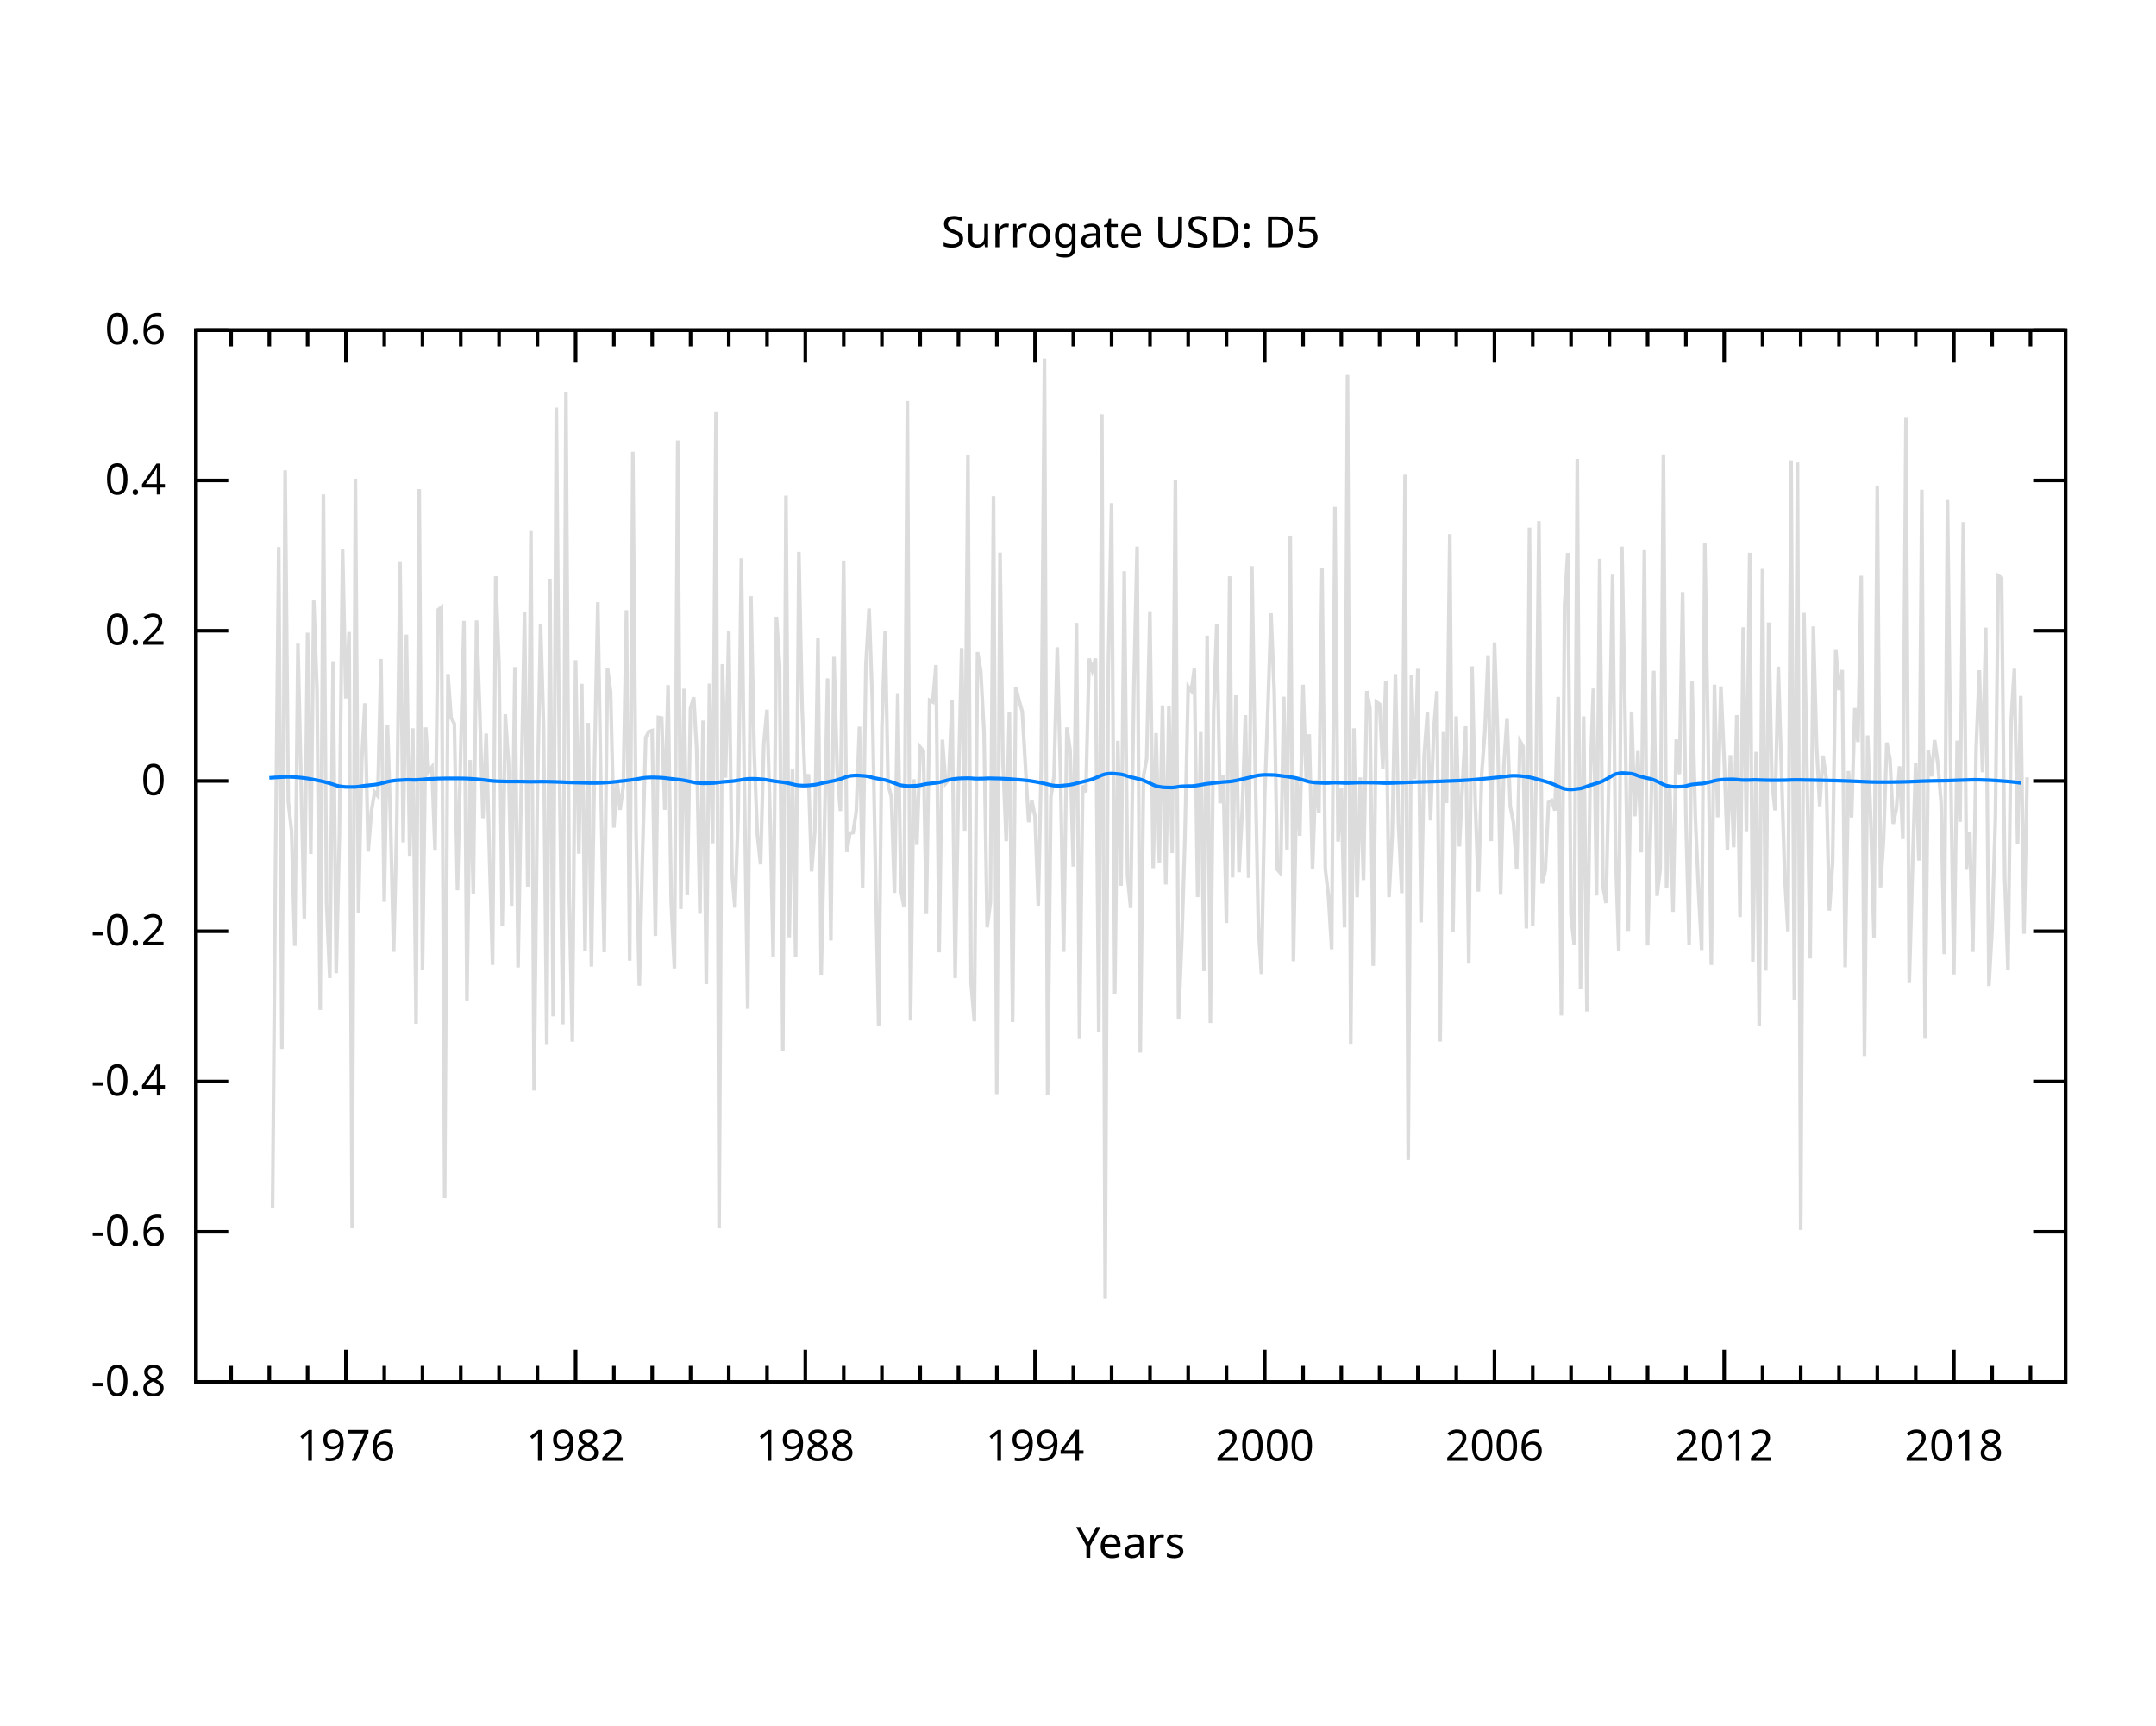
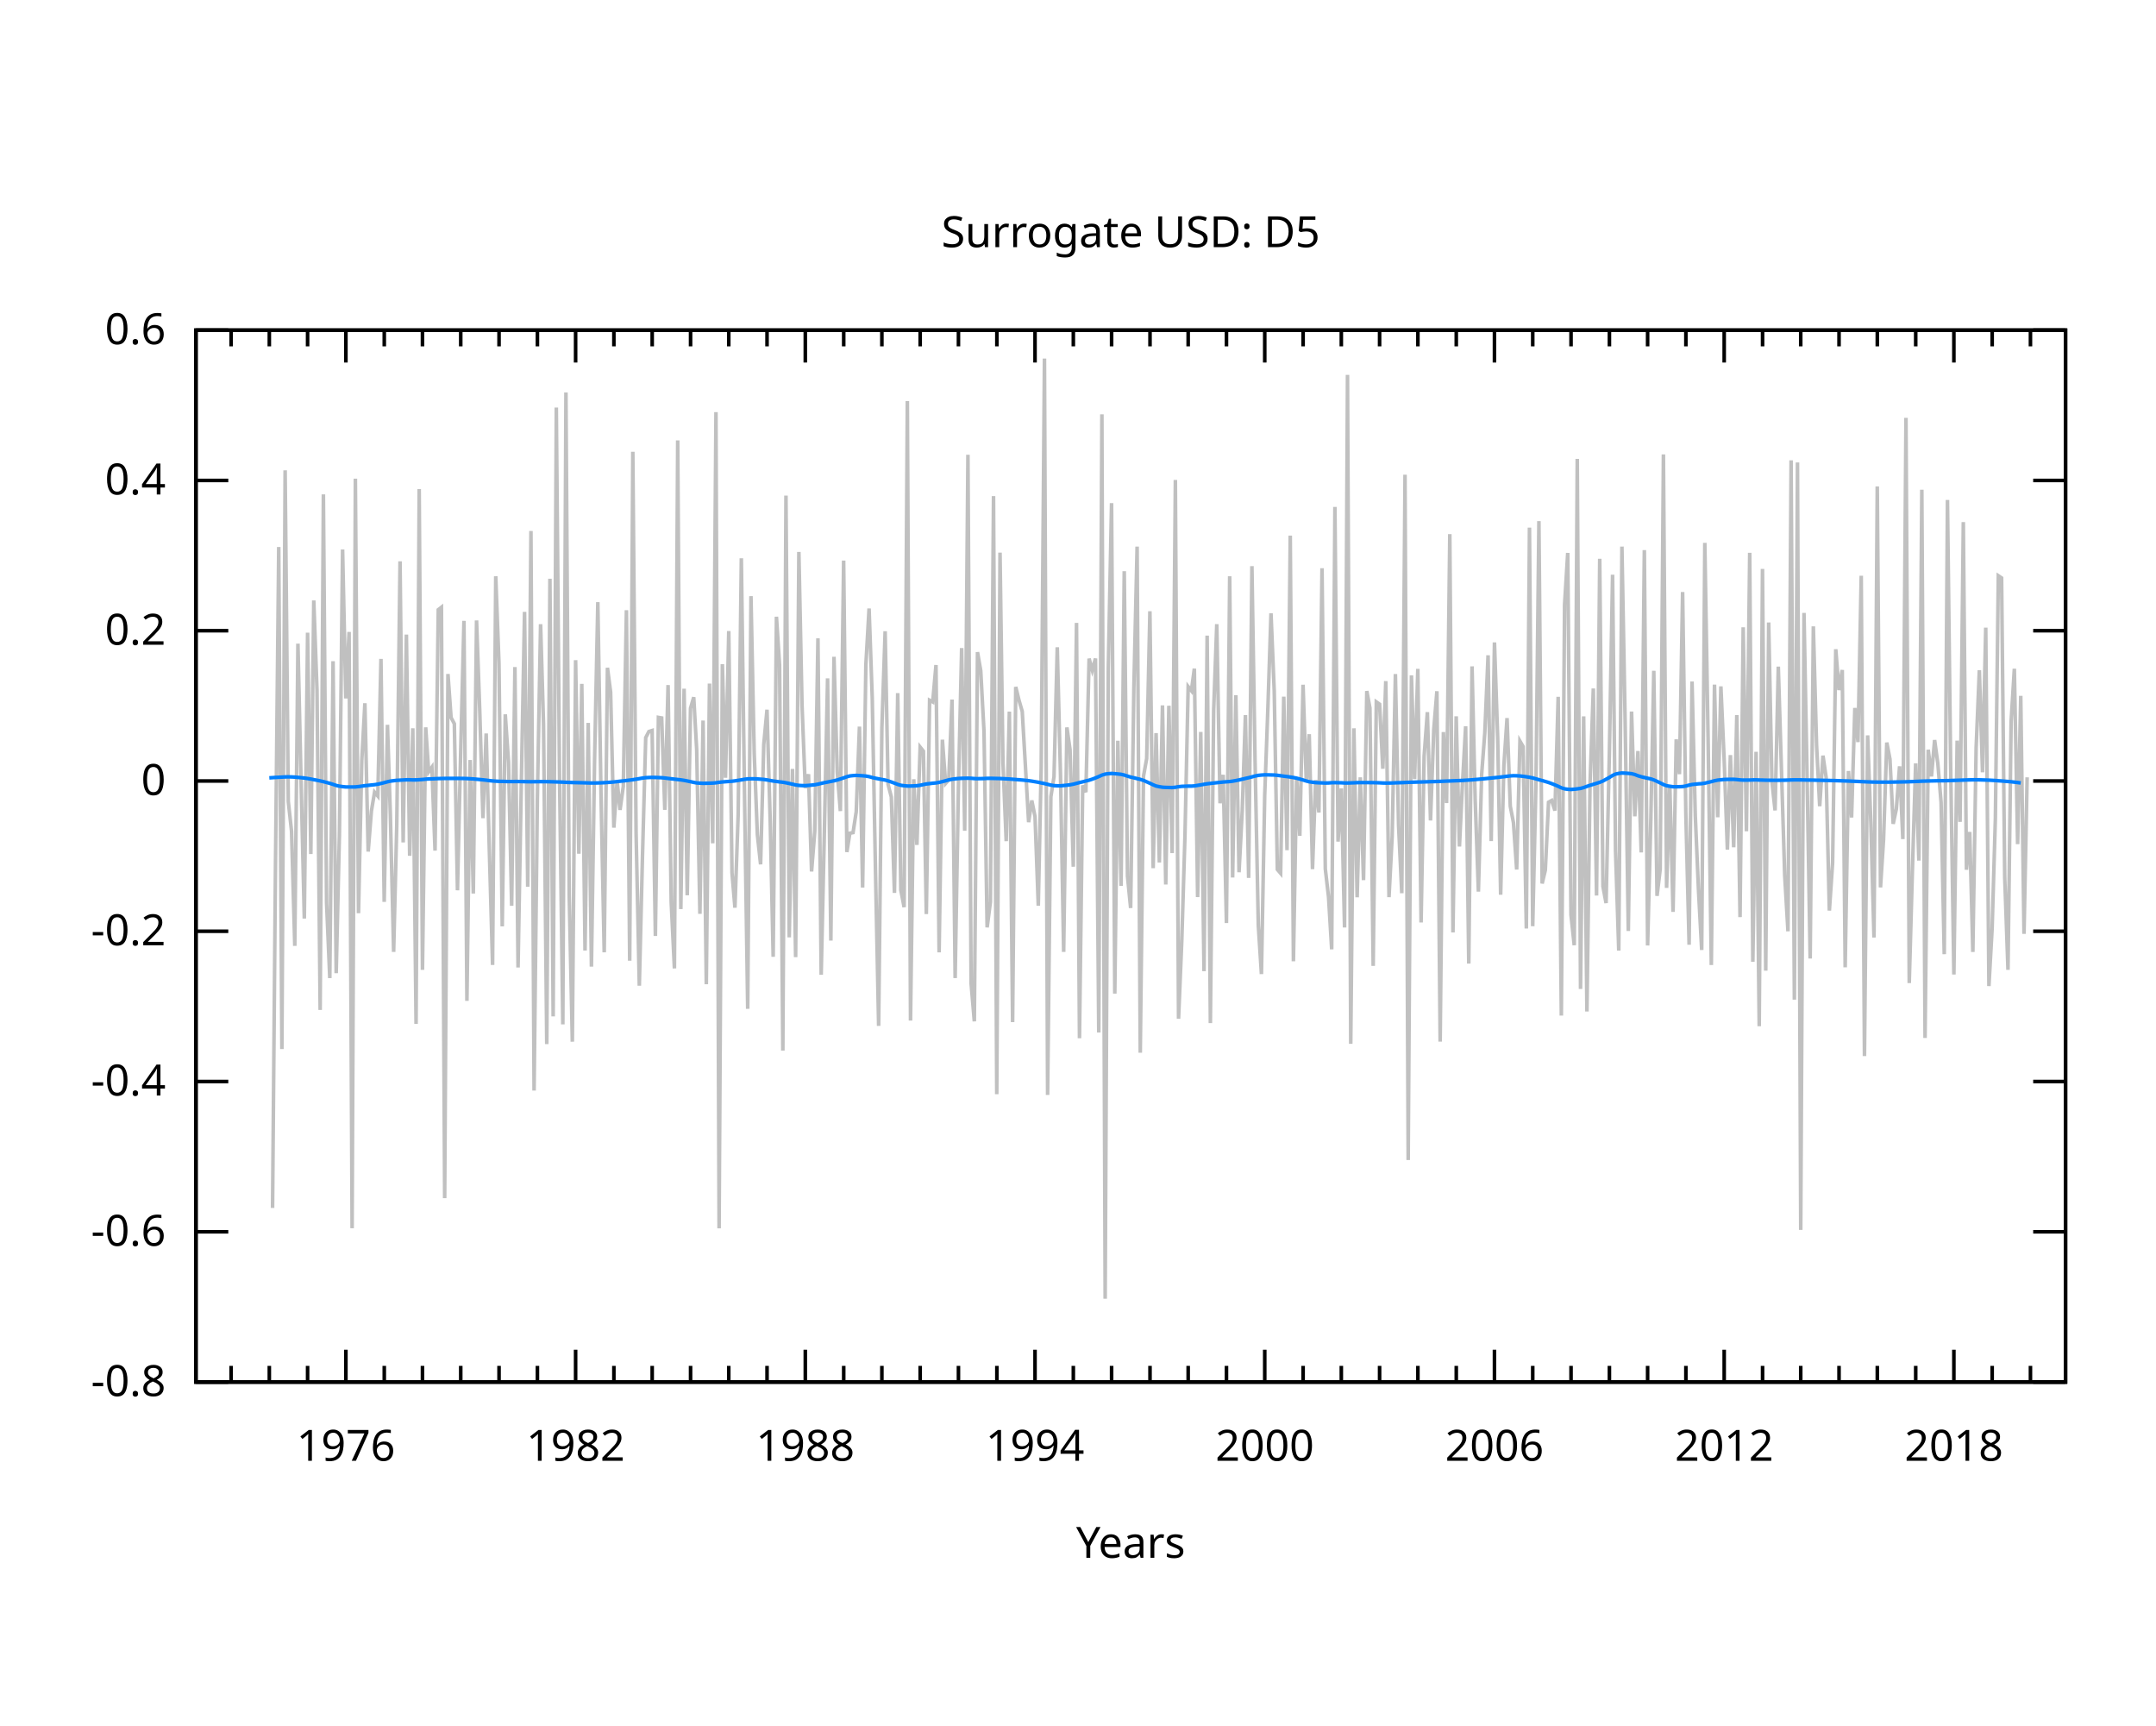
<svg xmlns="http://www.w3.org/2000/svg" xmlns:xlink="http://www.w3.org/1999/xlink" width="600" height="480" viewBox="0 0 600 480">
  <g id="gnuplot_canvas">
    <rect x="0" y="0" width="600" height="480" fill="none" />
    <defs>
      <circle id="gpDot" r="0.5" stroke-width="0.5" stroke="currentColor" />
      <path id="gpPt0" stroke-width="0.222" stroke="currentColor" d="M-1,0 h2 M0,-1 v2" />
      <path id="gpPt1" stroke-width="0.222" stroke="currentColor" d="M-1,-1 L1,1 M1,-1 L-1,1" />
      <path id="gpPt2" stroke-width="0.222" stroke="currentColor" d="M-1,0 L1,0 M0,-1 L0,1 M-1,-1 L1,1 M-1,1 L1,-1" />
      <rect id="gpPt3" stroke-width="0.222" stroke="currentColor" x="-1" y="-1" width="2" height="2" />
      <rect id="gpPt4" stroke-width="0.222" stroke="currentColor" fill="currentColor" x="-1" y="-1" width="2" height="2" />
      <circle id="gpPt5" stroke-width="0.222" stroke="currentColor" cx="0" cy="0" r="1" />
      <use xlink:href="#gpPt5" id="gpPt6" fill="currentColor" stroke="none" />
      <path id="gpPt7" stroke-width="0.222" stroke="currentColor" d="M0,-1.33 L-1.33,0.67 L1.33,0.67 z" />
      <use xlink:href="#gpPt7" id="gpPt8" fill="currentColor" stroke="none" />
      <use xlink:href="#gpPt7" id="gpPt9" stroke="currentColor" transform="rotate(180)" />
      <use xlink:href="#gpPt9" id="gpPt10" fill="currentColor" stroke="none" />
      <use xlink:href="#gpPt3" id="gpPt11" stroke="currentColor" transform="rotate(45)" />
      <use xlink:href="#gpPt11" id="gpPt12" fill="currentColor" stroke="none" />
      <path id="gpPt13" stroke-width="0.222" stroke="currentColor" d="M0,1.330 L1.265,0.411 L0.782,-1.067 L-0.782,-1.076 L-1.265,0.411 z" />
      <use xlink:href="#gpPt13" id="gpPt14" fill="currentColor" stroke="none" />
      <filter id="textbox" filterUnits="objectBoundingBox" x="0" y="0" height="1" width="1">
        <feFlood flood-color="white" flood-opacity="1" result="bgnd" />
        <feComposite in="SourceGraphic" in2="bgnd" operator="atop" />
      </filter>
      <filter id="greybox" filterUnits="objectBoundingBox" x="0" y="0" height="1" width="1">
        <feFlood flood-color="lightgrey" flood-opacity="1" result="grey" />
        <feComposite in="SourceGraphic" in2="grey" operator="atop" />
      </filter>
    </defs>
    <g fill="none" color="white" stroke="currentColor" stroke-width="1.00" stroke-linecap="butt" stroke-linejoin="miter">
</g>
    <g fill="none" color="black" stroke="currentColor" stroke-width="1.00" stroke-linecap="butt" stroke-linejoin="miter">
      <path stroke="black" d="M54.53,384.54 L63.53,384.54 M574.82,384.54 L565.82,384.54  " />
      <g transform="translate(46.14,388.44)" stroke="none" fill="black" font-family="cmr10" font-size="12.00" text-anchor="end">
        <text>
          <tspan font-family="cmr10">-0.8</tspan>
        </text>
      </g>
    </g>
    <g fill="none" color="black" stroke="currentColor" stroke-width="1.00" stroke-linecap="butt" stroke-linejoin="miter">
      <path stroke="black" d="M54.53,342.73 L63.53,342.73 M574.82,342.73 L565.82,342.73  " />
      <g transform="translate(46.14,346.63)" stroke="none" fill="black" font-family="cmr10" font-size="12.00" text-anchor="end">
        <text>
          <tspan font-family="cmr10">-0.6</tspan>
        </text>
      </g>
    </g>
    <g fill="none" color="black" stroke="currentColor" stroke-width="1.00" stroke-linecap="butt" stroke-linejoin="miter">
      <path stroke="black" d="M54.53,300.92 L63.53,300.92 M574.82,300.92 L565.82,300.92  " />
      <g transform="translate(46.14,304.82)" stroke="none" fill="black" font-family="cmr10" font-size="12.00" text-anchor="end">
        <text>
          <tspan font-family="cmr10">-0.4</tspan>
        </text>
      </g>
    </g>
    <g fill="none" color="black" stroke="currentColor" stroke-width="1.00" stroke-linecap="butt" stroke-linejoin="miter">
      <path stroke="black" d="M54.53,259.11 L63.53,259.11 M574.82,259.11 L565.82,259.11  " />
      <g transform="translate(46.14,263.01)" stroke="none" fill="black" font-family="cmr10" font-size="12.00" text-anchor="end">
        <text>
          <tspan font-family="cmr10">-0.2</tspan>
        </text>
      </g>
    </g>
    <g fill="none" color="black" stroke="currentColor" stroke-width="1.00" stroke-linecap="butt" stroke-linejoin="miter">
      <path stroke="black" d="M54.53,217.30 L63.53,217.30 M574.82,217.30 L565.82,217.30  " />
      <g transform="translate(46.14,221.20)" stroke="none" fill="black" font-family="cmr10" font-size="12.00" text-anchor="end">
        <text>
          <tspan font-family="cmr10"> 0</tspan>
        </text>
      </g>
    </g>
    <g fill="none" color="black" stroke="currentColor" stroke-width="1.00" stroke-linecap="butt" stroke-linejoin="miter">
      <path stroke="black" d="M54.53,175.49 L63.53,175.49 M574.82,175.49 L565.82,175.49  " />
      <g transform="translate(46.14,179.39)" stroke="none" fill="black" font-family="cmr10" font-size="12.00" text-anchor="end">
        <text>
          <tspan font-family="cmr10"> 0.2</tspan>
        </text>
      </g>
    </g>
    <g fill="none" color="black" stroke="currentColor" stroke-width="1.00" stroke-linecap="butt" stroke-linejoin="miter">
      <path stroke="black" d="M54.53,133.68 L63.53,133.68 M574.82,133.68 L565.82,133.68  " />
      <g transform="translate(46.14,137.58)" stroke="none" fill="black" font-family="cmr10" font-size="12.00" text-anchor="end">
        <text>
          <tspan font-family="cmr10"> 0.4</tspan>
        </text>
      </g>
    </g>
    <g fill="none" color="black" stroke="currentColor" stroke-width="1.00" stroke-linecap="butt" stroke-linejoin="miter">
      <path stroke="black" d="M54.53,91.87 L63.53,91.87 M574.82,91.87 L565.82,91.87  " />
      <g transform="translate(46.14,95.77)" stroke="none" fill="black" font-family="cmr10" font-size="12.00" text-anchor="end">
        <text>
          <tspan font-family="cmr10"> 0.6</tspan>
        </text>
      </g>
    </g>
    <g fill="none" color="black" stroke="currentColor" stroke-width="1.00" stroke-linecap="butt" stroke-linejoin="miter">
      <path stroke="black" d="M64.32,384.54 L64.32,380.04 M64.32,91.87 L64.32,96.37 M74.95,384.54 L74.95,380.04 M74.95,91.87 L74.95,96.37   M85.60,384.54 L85.60,380.04 M85.60,91.87 L85.60,96.37 M96.26,384.54 L96.26,375.54 M96.26,91.87 L96.26,100.87    " />
      <g transform="translate(96.26,406.44)" stroke="none" fill="black" font-family="cmr10" font-size="12.00" text-anchor="middle">
        <text>
          <tspan font-family="cmr10">1976</tspan>
        </text>
      </g>
    </g>
    <g fill="none" color="black" stroke="currentColor" stroke-width="1.00" stroke-linecap="butt" stroke-linejoin="miter">
      <path stroke="black" d="M106.94,384.54 L106.94,380.04 M106.94,91.87 L106.94,96.37 M117.57,384.54 L117.57,380.04 M117.57,91.87 L117.57,96.37   M128.22,384.54 L128.22,380.04 M128.22,91.87 L128.22,96.37 M138.88,384.54 L138.88,380.04 M138.88,91.87 L138.88,96.37   M149.56,384.54 L149.56,380.04 M149.56,91.87 L149.56,96.37 M160.19,384.54 L160.19,375.54 M160.19,91.87 L160.19,100.87    " />
      <g transform="translate(160.19,406.44)" stroke="none" fill="black" font-family="cmr10" font-size="12.00" text-anchor="middle">
        <text>
          <tspan font-family="cmr10">1982</tspan>
        </text>
      </g>
    </g>
    <g fill="none" color="black" stroke="currentColor" stroke-width="1.00" stroke-linecap="butt" stroke-linejoin="miter">
      <path stroke="black" d="M170.84,384.54 L170.84,380.04 M170.84,91.87 L170.84,96.37 M181.50,384.54 L181.50,380.04 M181.50,91.87 L181.50,96.37   M192.18,384.54 L192.18,380.04 M192.18,91.87 L192.18,96.37 M202.81,384.54 L202.81,380.04 M202.81,91.87 L202.81,96.37   M213.46,384.54 L213.46,380.04 M213.46,91.87 L213.46,96.37 M224.11,384.54 L224.11,375.54 M224.11,91.87 L224.11,100.87    " />
      <g transform="translate(224.11,406.44)" stroke="none" fill="black" font-family="cmr10" font-size="12.00" text-anchor="middle">
        <text>
          <tspan font-family="cmr10">1988</tspan>
        </text>
      </g>
    </g>
    <g fill="none" color="black" stroke="currentColor" stroke-width="1.00" stroke-linecap="butt" stroke-linejoin="miter">
      <path stroke="black" d="M234.80,384.54 L234.80,380.04 M234.80,91.87 L234.80,96.37 M245.42,384.54 L245.42,380.04 M245.42,91.87 L245.42,96.37   M256.08,384.54 L256.08,380.04 M256.08,91.87 L256.08,96.37 M266.73,384.54 L266.73,380.04 M266.73,91.87 L266.73,96.37   M277.42,384.54 L277.42,380.04 M277.42,91.87 L277.42,96.37 M288.04,384.54 L288.04,375.54 M288.04,91.87 L288.04,100.87    " />
      <g transform="translate(288.04,406.44)" stroke="none" fill="black" font-family="cmr10" font-size="12.00" text-anchor="middle">
        <text>
          <tspan font-family="cmr10">1994</tspan>
        </text>
      </g>
    </g>
    <g fill="none" color="black" stroke="currentColor" stroke-width="1.00" stroke-linecap="butt" stroke-linejoin="miter">
      <path stroke="black" d="M298.70,384.54 L298.70,380.04 M298.70,91.87 L298.70,96.37 M309.35,384.54 L309.35,380.04 M309.35,91.87 L309.35,96.37   M320.04,384.54 L320.04,380.04 M320.04,91.87 L320.04,96.37 M330.66,384.54 L330.66,380.04 M330.66,91.87 L330.66,96.37   M341.32,384.54 L341.32,380.04 M341.32,91.87 L341.32,96.37 M351.97,384.54 L351.97,375.54 M351.97,91.87 L351.97,100.87    " />
      <g transform="translate(351.97,406.44)" stroke="none" fill="black" font-family="cmr10" font-size="12.00" text-anchor="middle">
        <text>
          <tspan font-family="cmr10">2000</tspan>
        </text>
      </g>
    </g>
    <g fill="none" color="black" stroke="currentColor" stroke-width="1.00" stroke-linecap="butt" stroke-linejoin="miter">
      <path stroke="black" d="M362.65,384.54 L362.65,380.04 M362.65,91.87 L362.65,96.37 M373.28,384.54 L373.28,380.04 M373.28,91.87 L373.28,96.37   M383.93,384.54 L383.93,380.04 M383.93,91.87 L383.93,96.37 M394.59,384.54 L394.59,380.04 M394.59,91.87 L394.59,96.37   M405.27,384.54 L405.27,380.04 M405.27,91.87 L405.27,96.37 M415.90,384.54 L415.90,375.54 M415.90,91.87 L415.90,100.87    " />
      <g transform="translate(415.90,406.44)" stroke="none" fill="black" font-family="cmr10" font-size="12.00" text-anchor="middle">
        <text>
          <tspan font-family="cmr10">2006</tspan>
        </text>
      </g>
    </g>
    <g fill="none" color="black" stroke="currentColor" stroke-width="1.00" stroke-linecap="butt" stroke-linejoin="miter">
      <path stroke="black" d="M426.55,384.54 L426.55,380.04 M426.55,91.87 L426.55,96.37 M437.21,384.54 L437.21,380.04 M437.21,91.87 L437.21,96.37   M447.89,384.54 L447.89,380.04 M447.89,91.87 L447.89,96.37 M458.52,384.54 L458.52,380.04 M458.52,91.87 L458.52,96.37   M469.17,384.54 L469.17,380.04 M469.17,91.87 L469.17,96.37 M479.83,384.54 L479.83,375.54 M479.83,91.87 L479.83,100.87    " />
      <g transform="translate(479.83,406.44)" stroke="none" fill="black" font-family="cmr10" font-size="12.00" text-anchor="middle">
        <text>
          <tspan font-family="cmr10">2012</tspan>
        </text>
      </g>
    </g>
    <g fill="none" color="black" stroke="currentColor" stroke-width="1.00" stroke-linecap="butt" stroke-linejoin="miter">
      <path stroke="black" d="M490.51,384.54 L490.51,380.04 M490.51,91.87 L490.51,96.37 M501.13,384.54 L501.13,380.04 M501.13,91.87 L501.13,96.37   M511.79,384.54 L511.79,380.04 M511.79,91.87 L511.79,96.37 M522.44,384.54 L522.44,380.04 M522.44,91.87 L522.44,96.37   M533.13,384.54 L533.13,380.04 M533.13,91.87 L533.13,96.37 M543.75,384.54 L543.75,375.54 M543.75,91.87 L543.75,100.87    " />
      <g transform="translate(543.75,406.44)" stroke="none" fill="black" font-family="cmr10" font-size="12.00" text-anchor="middle">
        <text>
          <tspan font-family="cmr10">2018</tspan>
        </text>
      </g>
    </g>
    <g fill="none" color="black" stroke="currentColor" stroke-width="1.00" stroke-linecap="butt" stroke-linejoin="miter">
      <path stroke="black" d="M554.41,384.54 L554.41,380.04 M554.41,91.87 L554.41,96.37 M565.06,384.54 L565.06,380.04 M565.06,91.87 L565.06,96.37    " />
    </g>
    <g fill="none" color="black" stroke="currentColor" stroke-width="1.00" stroke-linecap="butt" stroke-linejoin="miter">
      <path stroke="black" d="M54.53,91.87 L54.53,384.54 L574.82,384.54 L574.82,91.87 L54.53,91.87 Z  " />
    </g>
    <g fill="none" color="black" stroke="currentColor" stroke-width="1.00" stroke-linecap="butt" stroke-linejoin="miter">
      <g transform="translate(314.67,433.44)" stroke="none" fill="black" font-family="cmr10" font-size="12.00" text-anchor="middle">
        <text>
          <tspan font-family="cmr10">Years</tspan>
        </text>
      </g>
    </g>
    <g fill="none" color="black" stroke="currentColor" stroke-width="1.00" stroke-linecap="butt" stroke-linejoin="miter">
</g>
    <g id="gnuplot_plot_1">
      <g fill="none" color="black" stroke="currentColor" stroke-width="1.00" stroke-linecap="butt" stroke-linejoin="miter">
-         <path stroke="rgb(220, 220, 220)" d="M75.85,336.10 L76.67,240.27 L77.57,152.19 L78.45,291.89 L79.35,130.86 L80.23,223.02 L81.13,231.22 L82.04,263.18   L82.91,179.09 L83.82,218.87 L84.69,255.57 L85.60,176.04 L86.50,237.62 L87.32,167.07 L88.22,192.05 L89.10,281.01   L90.00,137.55 L90.88,251.22 L91.78,272.14 L92.69,183.98 L93.56,270.78 L94.46,232.21 L95.34,152.89 L96.24,194.33   L97.15,175.83 L97.99,341.74 L98.90,133.18 L99.77,254.09 L100.68,211.71 L101.55,195.67 L102.46,236.94 L103.36,225.65   L104.24,220.41 L105.14,221.48 L106.02,183.33 L106.92,250.93 L107.83,201.67 L108.64,226.89 L109.55,264.86 L110.42,229.40   L111.33,156.18 L112.20,234.40 L113.10,176.56 L114.01,238.11 L114.88,202.64 L115.79,284.89 L116.66,136.08 L117.57,269.85   L118.47,202.38 L119.29,214.76 L120.19,213.48 L121.07,236.67 L121.97,169.65 L122.85,168.96 L123.75,333.37 L124.66,187.53   L125.53,199.66 L126.44,201.37 L127.31,247.71 L128.22,208.41 L129.12,172.75 L129.94,278.47 L130.84,211.47 L131.72,248.62   L132.62,172.63 L133.50,197.45 L134.40,227.64 L135.30,204.08 L136.18,236.62 L137.08,268.49 L137.96,160.34 L138.86,184.54   L139.77,257.76 L140.61,198.76 L141.52,212.07 L142.39,252.02 L143.30,185.60 L144.17,269.19 L145.08,217.82 L145.98,170.25   L146.86,246.72 L147.76,147.74 L148.63,303.44 L149.54,222.47 L150.44,173.68 L151.26,201.46 L152.16,290.51 L153.04,161.03   L153.94,282.79 L154.82,113.39 L155.72,216.75 L156.63,285.02 L157.50,109.21 L158.41,249.07 L159.28,289.84 L160.19,183.68   L161.09,237.54 L161.91,190.28 L162.81,264.48 L163.69,201.14 L164.59,268.96 L165.47,211.37 L166.37,167.55 L167.28,222.25   L168.15,264.97 L169.05,185.80 L169.93,192.56 L170.83,230.28 L171.74,217.29 L172.55,225.35 L173.46,218.81 L174.33,169.78   L175.24,267.31 L176.11,125.70 L177.02,231.88 L177.92,274.26 L178.80,238.15 L179.70,205.24 L180.58,203.55 L181.48,203.26   L182.39,260.43 L183.23,199.61 L184.14,199.77 L185.01,225.33 L185.92,190.61 L186.79,250.98 L187.69,269.45 L188.60,122.53   L189.47,252.94 L190.38,191.62 L191.25,249.10 L192.16,197.09 L193.06,193.99 L193.88,208.50 L194.78,254.26 L195.66,200.48   L196.56,273.85 L197.44,190.20 L198.34,234.64 L199.25,114.67 L200.12,341.78 L201.03,184.79 L201.90,216.40 L202.81,175.58   L203.71,242.87 L204.53,252.55 L205.43,226.52 L206.31,155.33 L207.21,222.51 L208.08,280.69 L208.99,165.87 L209.89,209.48   L210.77,232.23 L211.67,240.49 L212.55,207.12 L213.45,197.47 L214.36,229.01 L215.17,266.21 L216.08,171.60 L216.95,185.06   L217.86,292.31 L218.73,137.89 L219.64,260.81 L220.54,213.95 L221.42,266.31 L222.32,153.57 L223.20,196.25 L224.10,219.29   L225.00,215.42 L225.85,242.48 L226.75,231.27 L227.63,177.61 L228.53,271.21 L229.41,231.70 L230.31,188.74 L231.22,261.70   L232.09,182.74 L233.00,214.78 L233.87,225.67 L234.78,155.98 L235.68,237.07 L236.50,231.83 L237.40,231.66 L238.28,225.86   L239.18,202.17 L240.06,246.95 L240.96,185.02 L241.86,169.31 L242.74,194.24 L243.64,242.32 L244.52,285.44 L245.42,202.54   L246.33,175.64 L247.14,218.24 L248.05,221.75 L248.92,248.44 L249.83,192.85 L250.70,247.66 L251.61,252.41 L252.51,111.58   L253.39,283.96 L254.29,216.82 L255.17,235.09 L256.07,207.86 L256.98,209.01 L257.79,254.33 L258.70,194.84 L259.57,195.30   L260.48,185.04 L261.35,264.98 L262.26,205.81 L263.16,217.98 L264.03,216.99 L264.94,194.65 L265.81,272.13 L266.72,219.27   L267.62,180.32 L268.47,231.14 L269.37,126.53 L270.25,273.61 L271.15,284.18 L272.03,181.45 L272.93,186.61 L273.84,203.43   L274.71,258.03 L275.62,251.00 L276.49,138.04 L277.39,304.45 L278.30,153.77 L279.12,212.31 L280.02,234.04 L280.90,198.00   L281.80,284.39 L282.67,191.13 L283.58,194.83 L284.48,197.94 L285.36,213.05 L286.26,228.76 L287.14,222.72 L288.04,227.21   L288.95,252.00 L289.76,213.20 L290.67,99.77 L291.54,304.65 L292.45,221.69 L293.32,216.12 L294.23,180.10 L295.13,215.61   L296.01,264.86 L296.91,202.40 L297.79,208.60 L298.69,241.15 L299.59,173.32 L300.41,288.88 L301.31,218.53 L302.19,220.41   L303.09,183.25 L303.97,186.46 L304.87,183.22 L305.78,287.28 L306.65,115.28 L307.56,361.35 L308.43,185.84 L309.34,139.99   L310.24,276.46 L311.09,206.10 L311.99,246.47 L312.87,158.93 L313.77,243.73 L314.65,252.64 L315.55,191.14 L316.45,152.09   L317.33,292.91 L318.23,215.97 L319.11,211.07 L320.01,170.07 L320.92,241.56 L321.73,203.98 L322.64,239.97 L323.51,196.26   L324.42,246.11 L325.29,196.37 L326.20,237.37 L327.10,133.54 L327.98,283.45 L328.88,261.84 L329.76,232.83 L330.66,191.04   L331.56,192.18 L332.38,186.04 L333.29,249.60 L334.16,203.66 L335.07,270.22 L335.94,176.85 L336.84,284.67 L337.75,197.76   L338.62,173.67 L339.53,223.50 L340.40,215.58 L341.31,256.82 L342.21,160.34 L343.03,244.16 L343.93,193.44 L344.81,242.69   L345.71,225.46 L346.59,198.97 L347.49,244.26 L348.40,157.52 L349.27,211.41 L350.18,257.47 L351.05,271.02 L351.96,221.30   L352.86,196.53 L353.71,170.64 L354.61,192.31 L355.48,241.92 L356.39,242.99 L357.26,193.84 L358.17,236.55 L359.07,149.03   L359.95,267.47 L360.85,216.36 L361.73,232.55 L362.63,190.52 L363.54,217.65 L364.35,204.29 L365.26,241.82 L366.13,217.04   L367.04,226.07 L367.91,158.10 L368.82,241.72 L369.72,249.53 L370.60,264.14 L371.50,141.05 L372.37,234.17 L373.28,219.36   L374.18,258.06 L375.00,104.30 L375.90,290.43 L376.78,202.64 L377.68,249.66 L378.56,216.29 L379.46,244.89 L380.37,192.28   L381.24,197.01 L382.15,268.74 L383.02,195.30 L383.93,195.94 L384.83,213.89 L385.65,189.51 L386.55,249.62 L387.43,232.74   L388.33,187.54 L389.21,229.64 L390.11,248.52 L391.01,132.09 L391.89,322.76 L392.79,187.92 L393.67,216.77 L394.57,186.11   L395.48,256.67 L396.32,210.43 L397.23,198.15 L398.10,228.28 L399.01,202.98 L399.88,192.33 L400.79,289.82 L401.69,203.69   L402.57,223.44 L403.47,148.61 L404.35,259.43 L405.25,199.30 L406.15,235.53 L406.97,218.52 L407.88,202.08 L408.75,268.11   L409.66,185.41 L410.53,222.42 L411.43,248.08 L412.34,215.38 L413.21,203.90 L414.12,182.33 L414.99,234.03 L415.90,178.75   L416.80,205.41 L417.62,248.95 L418.52,212.99 L419.40,199.80 L420.30,224.32 L421.18,228.88 L422.08,241.93 L422.99,206.20   L423.86,207.71 L424.77,258.35 L425.64,146.80 L426.54,257.71 L427.45,217.80 L428.27,145.00 L429.17,245.82 L430.05,242.12   L430.95,223.21 L431.82,222.73 L432.73,225.53 L433.63,193.88 L434.51,282.57 L435.41,168.20 L436.29,153.85 L437.19,254.51   L438.10,263.00 L438.94,127.68 L439.85,275.16 L440.72,199.31 L441.63,281.44 L442.50,217.89 L443.41,191.56 L444.31,249.17   L445.19,155.47 L446.09,246.64 L446.96,251.27 L447.87,209.84 L448.77,159.91 L449.59,236.69 L450.49,264.50 L451.37,152.08   L452.27,200.97 L453.15,259.03 L454.05,197.98 L454.96,227.13 L455.83,208.97 L456.74,237.17 L457.61,153.06 L458.52,263.07   L459.42,227.73 L460.24,186.64 L461.14,249.27 L462.02,241.87 L462.92,126.43 L463.80,247.05 L464.70,218.38 L465.60,253.72   L466.48,205.72 L467.38,215.40 L468.26,164.73 L469.16,226.59 L470.07,262.86 L470.88,189.63 L471.79,226.99 L472.66,247.31   L473.57,264.32 L474.44,151.04 L475.35,205.38 L476.25,268.51 L477.13,190.49 L478.03,227.39 L478.91,190.98 L479.81,211.04   L480.72,236.40 L481.56,210.10 L482.47,235.75 L483.34,198.95 L484.24,255.17 L485.12,174.54 L486.02,231.29 L486.93,153.81   L487.80,267.61 L488.71,209.17 L489.58,285.53 L490.49,158.29 L491.39,270.07 L492.21,173.20 L493.11,217.44 L493.99,225.49   L494.89,185.49 L495.77,214.34 L496.67,243.56 L497.58,259.12 L498.45,128.09 L499.36,278.14 L500.23,128.67 L501.13,342.21   L502.04,170.54 L502.86,213.79 L503.76,266.70 L504.64,174.28 L505.54,207.33 L506.41,224.32 L507.32,210.25 L508.22,216.42   L509.10,253.36 L510.00,240.15 L510.88,180.64 L511.78,192.00 L512.69,186.42 L513.50,269.14 L514.41,214.53 L515.28,227.46   L516.19,196.98 L517.06,206.48 L517.97,160.20 L518.87,293.83 L519.75,204.61 L520.65,229.18 L521.52,260.85 L522.43,135.34   L523.33,246.91 L524.18,233.62 L525.08,206.61 L525.96,211.19 L526.86,229.23 L527.74,225.10 L528.64,213.22 L529.55,233.46   L530.42,116.26 L531.33,273.53 L532.20,242.55 L533.11,212.41 L534.01,239.45 L534.83,136.26 L535.73,288.79 L536.61,208.60   L537.51,216.03 L538.39,205.91 L539.29,212.50 L540.19,223.28 L541.07,265.49 L541.97,139.11 L542.85,212.80 L543.75,271.14   L544.66,206.07 L545.47,228.67 L546.38,145.27 L547.25,242.00 L548.16,231.49 L549.03,264.87 L549.94,208.10 L550.84,186.49   L551.72,214.88 L552.62,174.63 L553.50,274.36 L554.40,258.23 L555.30,227.68 L556.12,160.20 L557.03,160.81 L557.90,244.11   L558.81,269.84 L559.68,200.72 L560.58,186.07 L561.49,234.87 L562.36,193.61 L563.27,259.83 L564.14,216.28  " />
+         <path stroke="rgb(192, 192, 192)" d="M75.85,336.10 L76.67,240.27 L77.57,152.19 L78.45,291.89 L79.35,130.86 L80.23,223.02 L81.13,231.22 L82.04,263.18   L82.91,179.09 L83.82,218.87 L84.69,255.57 L85.60,176.04 L86.50,237.62 L87.32,167.07 L88.22,192.05 L89.10,281.01   L90.00,137.55 L90.88,251.22 L91.78,272.14 L92.69,183.98 L93.56,270.78 L94.46,232.21 L95.34,152.89 L96.24,194.33   L97.15,175.83 L97.99,341.74 L98.90,133.18 L99.77,254.09 L100.68,211.71 L101.55,195.67 L102.46,236.94 L103.36,225.65   L104.24,220.41 L105.14,221.48 L106.02,183.33 L106.92,250.93 L107.83,201.67 L108.64,226.89 L109.55,264.86 L110.42,229.40   L111.33,156.18 L112.20,234.40 L113.10,176.56 L114.01,238.11 L114.88,202.64 L115.79,284.89 L116.66,136.08 L117.57,269.85   L118.47,202.38 L119.29,214.76 L120.19,213.48 L121.07,236.67 L121.97,169.65 L122.85,168.96 L123.75,333.37 L124.66,187.53   L125.53,199.66 L126.44,201.37 L127.31,247.71 L128.22,208.41 L129.12,172.75 L129.94,278.47 L130.84,211.47 L131.72,248.62   L132.62,172.63 L133.50,197.45 L134.40,227.64 L135.30,204.08 L136.18,236.62 L137.08,268.49 L137.96,160.34 L138.86,184.54   L139.77,257.76 L140.61,198.76 L141.52,212.07 L142.39,252.02 L143.30,185.60 L144.17,269.19 L145.08,217.82 L145.98,170.25   L146.86,246.72 L147.76,147.74 L148.63,303.44 L149.54,222.47 L150.44,173.68 L151.26,201.46 L152.16,290.51 L153.04,161.03   L153.94,282.79 L154.82,113.39 L155.72,216.75 L156.63,285.02 L157.50,109.21 L158.41,249.07 L159.28,289.84 L160.19,183.68   L161.09,237.54 L161.91,190.28 L162.81,264.48 L163.69,201.14 L164.59,268.96 L165.47,211.37 L166.37,167.55 L167.28,222.25   L168.15,264.97 L169.05,185.80 L169.93,192.56 L170.83,230.28 L171.74,217.29 L172.55,225.35 L173.46,218.81 L174.33,169.78   L175.24,267.31 L176.11,125.70 L177.02,231.88 L177.92,274.26 L178.80,238.15 L179.70,205.24 L180.58,203.55 L181.48,203.26   L182.39,260.43 L183.23,199.61 L184.14,199.77 L185.01,225.33 L185.92,190.61 L186.79,250.98 L187.69,269.45 L188.60,122.53   L189.47,252.94 L190.38,191.62 L191.25,249.10 L192.16,197.09 L193.06,193.99 L193.88,208.50 L194.78,254.26 L195.66,200.48   L196.56,273.85 L197.44,190.20 L198.34,234.64 L199.25,114.67 L200.12,341.78 L201.03,184.79 L201.90,216.40 L202.81,175.58   L203.71,242.87 L204.53,252.55 L205.43,226.52 L206.31,155.33 L207.21,222.51 L208.08,280.69 L208.99,165.87 L209.89,209.48   L210.77,232.23 L211.67,240.49 L212.55,207.12 L213.45,197.47 L214.36,229.01 L215.17,266.21 L216.08,171.60 L216.95,185.06   L217.86,292.31 L218.73,137.89 L219.64,260.81 L220.54,213.95 L221.42,266.31 L222.32,153.57 L223.20,196.25 L224.10,219.29   L225.00,215.42 L225.85,242.48 L226.75,231.27 L227.63,177.61 L228.53,271.21 L229.41,231.70 L230.31,188.74 L231.22,261.70   L232.09,182.74 L233.00,214.78 L233.87,225.67 L234.78,155.98 L235.68,237.07 L236.50,231.83 L237.40,231.66 L238.28,225.86   L239.18,202.17 L240.06,246.95 L240.96,185.02 L241.86,169.31 L242.74,194.24 L243.64,242.32 L244.52,285.44 L245.42,202.54   L246.33,175.64 L247.14,218.24 L248.05,221.75 L248.92,248.44 L249.83,192.85 L250.70,247.66 L251.61,252.41 L252.51,111.58   L253.39,283.96 L254.29,216.82 L255.17,235.09 L256.07,207.86 L256.98,209.01 L257.79,254.33 L258.70,194.84 L259.57,195.30   L260.48,185.04 L261.35,264.98 L262.26,205.81 L263.16,217.98 L264.03,216.99 L264.94,194.65 L265.81,272.13 L266.72,219.27   L267.62,180.32 L268.47,231.14 L269.37,126.53 L270.25,273.61 L271.15,284.18 L272.03,181.45 L272.93,186.61 L273.84,203.43   L274.71,258.03 L275.62,251.00 L276.49,138.04 L277.39,304.45 L278.30,153.77 L279.12,212.31 L280.02,234.04 L280.90,198.00   L281.80,284.39 L282.67,191.13 L283.58,194.83 L284.48,197.94 L285.36,213.05 L286.26,228.76 L287.14,222.72 L288.04,227.21   L288.95,252.00 L289.76,213.20 L290.67,99.77 L291.54,304.65 L292.45,221.69 L293.32,216.12 L294.23,180.10 L295.13,215.61   L296.01,264.86 L296.91,202.40 L297.79,208.60 L298.69,241.15 L299.59,173.32 L300.41,288.88 L301.31,218.53 L302.19,220.41   L303.09,183.25 L303.97,186.46 L304.87,183.22 L305.78,287.28 L306.65,115.28 L307.56,361.35 L308.43,185.84 L309.34,139.99   L310.24,276.46 L311.09,206.10 L311.99,246.47 L312.87,158.93 L313.77,243.73 L314.65,252.64 L315.55,191.14 L316.45,152.09   L317.33,292.91 L318.23,215.97 L319.11,211.07 L320.01,170.07 L320.92,241.56 L321.73,203.98 L322.64,239.97 L323.51,196.26   L324.42,246.11 L325.29,196.37 L326.20,237.37 L327.10,133.54 L327.98,283.45 L328.88,261.84 L329.76,232.83 L330.66,191.04   L331.56,192.18 L332.38,186.04 L333.29,249.60 L334.16,203.66 L335.07,270.22 L335.94,176.85 L336.84,284.67 L337.75,197.76   L338.62,173.67 L339.53,223.50 L340.40,215.58 L341.31,256.82 L342.21,160.34 L343.03,244.16 L343.93,193.44 L344.81,242.69   L345.71,225.46 L346.59,198.97 L347.49,244.26 L348.40,157.52 L349.27,211.41 L350.18,257.47 L351.05,271.02 L351.96,221.30   L352.86,196.53 L353.71,170.64 L354.61,192.31 L355.48,241.92 L356.39,242.99 L357.26,193.84 L358.17,236.55 L359.07,149.03   L359.95,267.47 L360.85,216.36 L361.73,232.55 L362.63,190.52 L363.54,217.65 L364.35,204.29 L365.26,241.82 L366.13,217.04   L367.04,226.07 L367.91,158.10 L368.82,241.72 L369.72,249.53 L370.60,264.14 L371.50,141.05 L372.37,234.17 L373.28,219.36   L374.18,258.06 L375.00,104.30 L375.90,290.43 L376.78,202.64 L377.68,249.66 L378.56,216.29 L379.46,244.89 L380.37,192.28   L381.24,197.01 L382.15,268.74 L383.02,195.30 L383.93,195.94 L384.83,213.89 L385.65,189.51 L386.55,249.62 L387.43,232.74   L388.33,187.54 L389.21,229.64 L390.11,248.52 L391.01,132.09 L391.89,322.76 L392.79,187.92 L393.67,216.77 L394.57,186.11   L395.48,256.67 L396.32,210.43 L397.23,198.15 L398.10,228.28 L399.01,202.98 L399.88,192.33 L400.79,289.82 L401.69,203.69   L402.57,223.44 L403.47,148.61 L404.35,259.43 L405.25,199.30 L406.15,235.53 L406.97,218.52 L407.88,202.08 L408.75,268.11   L409.66,185.41 L410.53,222.42 L411.43,248.08 L412.34,215.38 L413.21,203.90 L414.12,182.33 L414.99,234.03 L415.90,178.75   L416.80,205.41 L417.62,248.95 L418.52,212.99 L419.40,199.80 L420.30,224.32 L421.18,228.88 L422.08,241.93 L422.99,206.20   L423.86,207.71 L424.77,258.35 L425.64,146.80 L426.54,257.71 L427.45,217.80 L428.27,145.00 L429.17,245.82 L430.05,242.12   L430.95,223.21 L431.82,222.73 L432.73,225.53 L433.63,193.88 L434.51,282.57 L435.41,168.20 L436.29,153.85 L437.19,254.51   L438.10,263.00 L438.94,127.68 L439.85,275.16 L440.72,199.31 L441.63,281.44 L442.50,217.89 L443.41,191.56 L444.31,249.17   L445.19,155.47 L446.09,246.64 L446.96,251.27 L447.87,209.84 L448.77,159.91 L449.59,236.69 L450.49,264.50 L451.37,152.08   L452.27,200.97 L453.15,259.03 L454.05,197.98 L454.96,227.13 L455.83,208.97 L456.74,237.17 L457.61,153.06 L458.52,263.07   L459.42,227.73 L460.24,186.64 L461.14,249.27 L462.02,241.87 L462.92,126.43 L463.80,247.05 L464.70,218.38 L465.60,253.72   L466.48,205.72 L467.38,215.40 L468.26,164.73 L469.16,226.59 L470.07,262.86 L470.88,189.63 L471.79,226.99 L472.66,247.31   L473.57,264.32 L474.44,151.04 L475.35,205.38 L476.25,268.51 L477.13,190.49 L478.03,227.39 L478.91,190.98 L479.81,211.04   L480.72,236.40 L481.56,210.10 L482.47,235.75 L483.34,198.95 L484.24,255.17 L485.12,174.54 L486.02,231.29 L486.93,153.81   L487.80,267.61 L488.71,209.17 L489.58,285.53 L490.49,158.29 L491.39,270.07 L492.21,173.20 L493.11,217.44 L493.99,225.49   L494.89,185.49 L495.77,214.34 L496.67,243.56 L497.58,259.12 L498.45,128.09 L499.36,278.14 L500.23,128.67 L501.13,342.21   L502.04,170.54 L502.86,213.79 L503.76,266.70 L504.64,174.28 L505.54,207.33 L506.41,224.32 L507.32,210.25 L508.22,216.42   L509.10,253.36 L510.00,240.15 L510.88,180.64 L511.78,192.00 L512.69,186.42 L513.50,269.14 L514.41,214.53 L515.28,227.46   L516.19,196.98 L517.06,206.48 L517.97,160.20 L518.87,293.83 L519.75,204.61 L520.65,229.18 L521.52,260.85 L522.43,135.34   L523.33,246.91 L524.18,233.62 L525.08,206.61 L525.96,211.19 L526.86,229.23 L527.74,225.10 L528.64,213.22 L529.55,233.46   L530.42,116.26 L531.33,273.53 L532.20,242.55 L533.11,212.41 L534.01,239.45 L534.83,136.26 L535.73,288.79 L536.61,208.60   L537.51,216.03 L538.39,205.91 L539.29,212.50 L540.19,223.28 L541.07,265.49 L541.97,139.11 L542.85,212.80 L543.75,271.14   L544.66,206.07 L545.47,228.67 L546.38,145.27 L547.25,242.00 L548.16,231.49 L549.03,264.87 L549.94,208.10 L550.84,186.49   L551.72,214.88 L552.62,174.63 L553.50,274.36 L554.40,258.23 L555.30,227.68 L556.12,160.20 L557.03,160.81 L557.90,244.11   L558.81,269.84 L559.68,200.72 L560.58,186.07 L561.49,234.87 L562.36,193.61 L563.27,259.83 L564.14,216.28  " />
      </g>
    </g>
    <g id="gnuplot_plot_2">
      <g fill="none" color="black" stroke="currentColor" stroke-width="1.00" stroke-linecap="butt" stroke-linejoin="miter">
        <path stroke="rgb(  0, 128, 255)" d="M74.95,216.43 L75.85,216.37 L76.67,216.31 L77.57,216.27 L78.45,216.22 L79.35,216.17 L80.23,216.15 L81.13,216.17   L82.04,216.22 L82.91,216.30 L83.82,216.38 L84.69,216.48 L85.60,216.61 L86.50,216.76 L87.32,216.93 L88.22,217.10   L89.10,217.28 L90.00,217.48 L90.88,217.71 L91.78,217.96 L92.69,218.24 L93.56,218.54 L94.46,218.75 L95.34,218.87   L96.24,218.96 L97.15,218.96 L97.99,218.96 L98.90,218.95 L99.77,218.86 L100.68,218.73 L101.55,218.61 L102.46,218.52   L103.36,218.42 L104.24,218.33 L105.14,218.19 L106.02,217.99 L106.92,217.77 L107.83,217.52 L108.64,217.34 L109.55,217.22   L110.42,217.12 L111.33,217.07 L112.20,217.02 L113.10,216.97 L114.01,216.97 L114.88,217.00 L115.79,217.00 L116.66,216.94   L117.57,216.88 L118.47,216.79 L119.29,216.73 L120.19,216.71 L121.07,216.67 L121.97,216.63 L122.85,216.61 L123.75,216.59   L124.66,216.58 L125.53,216.58 L126.44,216.58 L127.31,216.58 L128.22,216.59 L129.12,216.60 L129.94,216.63 L130.84,216.68   L131.72,216.73 L132.62,216.81 L133.50,216.89 L134.40,216.98 L135.30,217.08 L136.18,217.20 L137.08,217.29 L137.96,217.35   L138.86,217.40 L139.77,217.41 L140.61,217.44 L141.52,217.46 L142.39,217.46 L143.30,217.45 L144.17,217.45 L145.08,217.46   L145.98,217.48 L146.86,217.50 L147.76,217.51 L148.63,217.50 L149.54,217.49 L150.44,217.48 L151.26,217.48 L152.16,217.49   L153.04,217.51 L153.94,217.53 L154.82,217.56 L155.72,217.59 L156.63,217.62 L157.50,217.67 L158.41,217.70 L159.28,217.73   L160.19,217.75 L161.09,217.77 L161.91,217.79 L162.81,217.81 L163.69,217.84 L164.59,217.86 L165.47,217.86 L166.37,217.84   L167.28,217.81 L168.15,217.77 L169.05,217.71 L169.93,217.65 L170.83,217.57 L171.74,217.47 L172.55,217.37 L173.46,217.28   L174.33,217.17 L175.24,217.06 L176.11,216.94 L177.02,216.80 L177.92,216.65 L178.80,216.49 L179.70,216.38 L180.58,216.33   L181.48,216.30 L182.39,216.32 L183.23,216.35 L184.14,216.39 L185.01,216.47 L185.92,216.59 L186.79,216.69 L187.69,216.79   L188.60,216.89 L189.47,216.99 L190.38,217.13 L191.25,217.30 L192.16,217.49 L193.06,217.69 L193.88,217.84 L194.78,217.90   L195.66,217.95 L196.56,217.93 L197.44,217.91 L198.34,217.88 L199.25,217.80 L200.12,217.67 L201.03,217.57 L201.90,217.50   L202.81,217.43 L203.71,217.37 L204.53,217.27 L205.43,217.13 L206.31,216.98 L207.21,216.82 L208.08,216.72 L208.99,216.69   L209.89,216.69 L210.77,216.73 L211.67,216.80 L212.55,216.87 L213.45,217.00 L214.36,217.17 L215.17,217.31 L216.08,217.43   L216.95,217.55 L217.86,217.65 L218.73,217.80 L219.64,217.99 L220.54,218.19 L221.42,218.40 L222.32,218.53 L223.20,218.58   L224.10,218.59 L225.00,218.53 L225.85,218.45 L226.75,218.35 L227.63,218.19 L228.53,217.97 L229.41,217.77 L230.31,217.60   L231.22,217.42 L232.09,217.25 L233.00,217.02 L233.87,216.74 L234.78,216.44 L235.68,216.12 L236.50,215.90 L237.40,215.80   L238.28,215.75 L239.18,215.79 L240.06,215.85 L240.96,215.93 L241.86,216.09 L242.74,216.34 L243.64,216.54 L244.52,216.71   L245.42,216.88 L246.33,217.04 L247.14,217.27 L248.05,217.58 L248.92,217.90 L249.83,218.25 L250.70,218.50 L251.61,218.62   L252.51,218.70 L253.39,218.70 L254.29,218.67 L255.17,218.62 L256.07,218.49 L256.98,218.29 L257.79,218.13 L258.70,218.03   L259.57,217.92 L260.48,217.84 L261.35,217.69 L262.26,217.47 L263.16,217.24 L264.03,216.99 L264.94,216.81 L265.81,216.70   L266.72,216.61 L267.62,216.56 L268.47,216.54 L269.37,216.52 L270.25,216.55 L271.15,216.63 L272.03,216.66 L272.93,216.64   L273.84,216.62 L274.71,216.57 L275.62,216.56 L276.49,216.58 L277.39,216.60 L278.30,216.62 L279.12,216.66 L280.02,216.70   L280.90,216.75 L281.80,216.82 L282.67,216.89 L283.58,216.96 L284.48,217.03 L285.36,217.12 L286.26,217.22 L287.14,217.35   L288.04,217.50 L288.95,217.66 L289.76,217.84 L290.67,218.02 L291.54,218.23 L292.45,218.45 L293.32,218.59 L294.23,218.64   L295.13,218.64 L296.01,218.56 L296.91,218.47 L297.79,218.36 L298.69,218.19 L299.59,217.96 L300.41,217.74 L301.31,217.53   L302.19,217.30 L303.09,217.08 L303.97,216.79 L304.87,216.45 L305.78,216.07 L306.65,215.67 L307.56,215.39 L308.43,215.27   L309.34,215.21 L310.24,215.27 L311.09,215.35 L311.99,215.45 L312.87,215.65 L313.77,215.95 L314.65,216.21 L315.55,216.42   L316.45,216.64 L317.33,216.85 L318.23,217.14 L319.11,217.53 L320.01,217.93 L320.92,218.37 L321.73,218.70 L322.64,218.89   L323.51,219.04 L324.42,219.09 L325.29,219.11 L326.20,219.13 L327.10,219.05 L327.98,218.89 L328.88,218.79 L329.76,218.76   L330.66,218.73 L331.56,218.73 L332.38,218.67 L333.29,218.52 L334.16,218.38 L335.07,218.22 L335.94,218.08 L336.84,217.98   L337.75,217.87 L338.62,217.78 L339.53,217.68 L340.40,217.59 L341.31,217.52 L342.21,217.46 L343.03,217.35 L343.93,217.19   L344.81,217.01 L345.71,216.80 L346.59,216.59 L347.49,216.39 L348.40,216.16 L349.27,215.92 L350.18,215.74 L351.05,215.65   L351.96,215.59 L352.86,215.60 L353.71,215.62 L354.61,215.64 L355.48,215.72 L356.39,215.84 L357.26,215.96 L358.17,216.07   L359.07,216.20 L359.95,216.34 L360.85,216.52 L361.73,216.76 L362.63,217.02 L363.54,217.31 L364.35,217.52 L365.26,217.65   L366.13,217.75 L367.04,217.80 L367.91,217.83 L368.82,217.87 L369.72,217.85 L370.60,217.78 L371.50,217.76 L372.37,217.78   L373.28,217.80 L374.18,217.85 L375.00,217.86 L375.90,217.83 L376.78,217.80 L377.68,217.76 L378.56,217.74 L379.46,217.74   L380.37,217.74 L381.24,217.75 L382.15,217.76 L383.02,217.78 L383.93,217.81 L384.83,217.86 L385.65,217.88 L386.55,217.87   L387.43,217.85 L388.33,217.81 L389.21,217.78 L390.11,217.76 L391.01,217.72 L391.89,217.68 L392.79,217.65 L393.67,217.62   L394.57,217.59 L395.48,217.58 L396.32,217.55 L397.23,217.52 L398.10,217.49 L399.01,217.47 L399.88,217.44 L400.79,217.41   L401.69,217.37 L402.57,217.33 L403.47,217.30 L404.35,217.26 L405.25,217.23 L406.15,217.19 L406.97,217.15 L407.88,217.09   L408.75,217.04 L409.66,216.97 L410.53,216.90 L411.43,216.82 L412.34,216.74 L413.21,216.66 L414.12,216.57 L414.99,216.48   L415.90,216.39 L416.80,216.30 L417.62,216.20 L418.52,216.10 L419.40,215.99 L420.30,215.88 L421.18,215.83 L422.08,215.85   L422.99,215.90 L423.86,216.00 L424.77,216.13 L425.64,216.27 L426.54,216.46 L427.45,216.70 L428.27,216.94 L429.17,217.18   L430.05,217.44 L430.95,217.71 L431.82,218.03 L432.73,218.39 L433.63,218.78 L434.51,219.20 L435.41,219.48 L436.29,219.61   L437.19,219.66 L438.10,219.59 L438.94,219.49 L439.85,219.37 L440.72,219.13 L441.63,218.80 L442.50,218.50 L443.41,218.23   L444.31,217.95 L445.19,217.67 L446.09,217.30 L446.96,216.82 L447.87,216.32 L448.77,215.76 L449.59,215.38 L450.49,215.19   L451.37,215.08 L452.27,215.12 L453.15,215.18 L454.05,215.27 L454.96,215.50 L455.83,215.85 L456.74,216.12 L457.61,216.33   L458.52,216.54 L459.42,216.72 L460.24,217.00 L461.14,217.41 L462.02,217.83 L462.92,218.29 L463.80,218.62 L464.70,218.78   L465.60,218.90 L466.48,218.91 L467.38,218.89 L468.26,218.85 L469.16,218.70 L470.07,218.45 L470.88,218.28 L471.79,218.19   L472.66,218.09 L473.57,218.04 L474.44,217.91 L475.35,217.69 L476.25,217.48 L477.13,217.24 L478.03,217.06 L478.91,216.96   L479.81,216.88 L480.72,216.85 L481.56,216.84 L482.47,216.84 L483.34,216.90 L484.24,217.00 L485.12,217.05 L486.02,217.05   L486.93,217.04 L487.80,217.00 L488.71,216.99 L489.58,217.03 L490.49,217.05 L491.39,217.08 L492.21,217.09 L493.11,217.10   L493.99,217.10 L494.89,217.10 L495.77,217.09 L496.67,217.08 L497.58,217.05 L498.45,217.01 L499.36,216.99 L500.23,216.99   L501.13,217.00 L502.04,217.02 L502.86,217.04 L503.76,217.05 L504.64,217.06 L505.54,217.09 L506.41,217.10 L507.32,217.12   L508.22,217.14 L509.10,217.16 L510.00,217.18 L510.88,217.20 L511.78,217.23 L512.69,217.26 L513.50,217.29 L514.41,217.32   L515.28,217.36 L516.19,217.39 L517.06,217.43 L517.97,217.47 L518.87,217.51 L519.75,217.55 L520.65,217.58 L521.52,217.60   L522.43,217.61 L523.33,217.62 L524.18,217.62 L525.08,217.62 L525.96,217.61 L526.86,217.60 L527.74,217.58 L528.64,217.57   L529.55,217.55 L530.42,217.53 L531.33,217.50 L532.20,217.47 L533.11,217.43 L534.01,217.39 L534.83,217.35 L535.73,217.33   L536.61,217.30 L537.51,217.28 L538.39,217.26 L539.29,217.24 L540.19,217.23 L541.07,217.22 L541.97,217.20 L542.85,217.17   L543.75,217.14 L544.66,217.11 L545.47,217.08 L546.38,217.05 L547.25,217.02 L548.16,216.99 L549.03,216.97 L549.94,216.97   L550.84,216.98 L551.72,217.01 L552.62,217.04 L553.50,217.07 L554.40,217.12 L555.30,217.17 L556.12,217.24 L557.03,217.30   L557.90,217.37 L558.81,217.44 L559.68,217.52 L560.58,217.62 L561.49,217.73 L562.36,217.84  " />
      </g>
    </g>
    <g fill="none" color="white" stroke="rgb(  0, 128, 255)" stroke-width="2.00" stroke-linecap="butt" stroke-linejoin="miter">
</g>
    <g fill="none" color="black" stroke="currentColor" stroke-width="2.00" stroke-linecap="butt" stroke-linejoin="miter">
</g>
    <g fill="none" color="black" stroke="black" stroke-width="1.00" stroke-linecap="butt" stroke-linejoin="miter">
</g>
    <g fill="none" color="black" stroke="currentColor" stroke-width="1.00" stroke-linecap="butt" stroke-linejoin="miter">
      <path stroke="black" d="M54.53,91.87 L54.53,384.54 L574.82,384.54 L574.82,91.87 L54.53,91.87 Z  " />
    </g>
    <g fill="none" color="black" stroke="currentColor" stroke-width="1.00" stroke-linecap="butt" stroke-linejoin="miter">
      <g transform="translate(314.67,68.77)" stroke="none" fill="black" font-family="cmr10" font-size="12.00" text-anchor="middle">
        <text>
          <tspan font-family="cmr10">Surrogate USD: D5</tspan>
        </text>
      </g>
    </g>
    <g fill="none" color="black" stroke="currentColor" stroke-width="1.00" stroke-linecap="butt" stroke-linejoin="miter">
</g>
  </g>
</svg>
